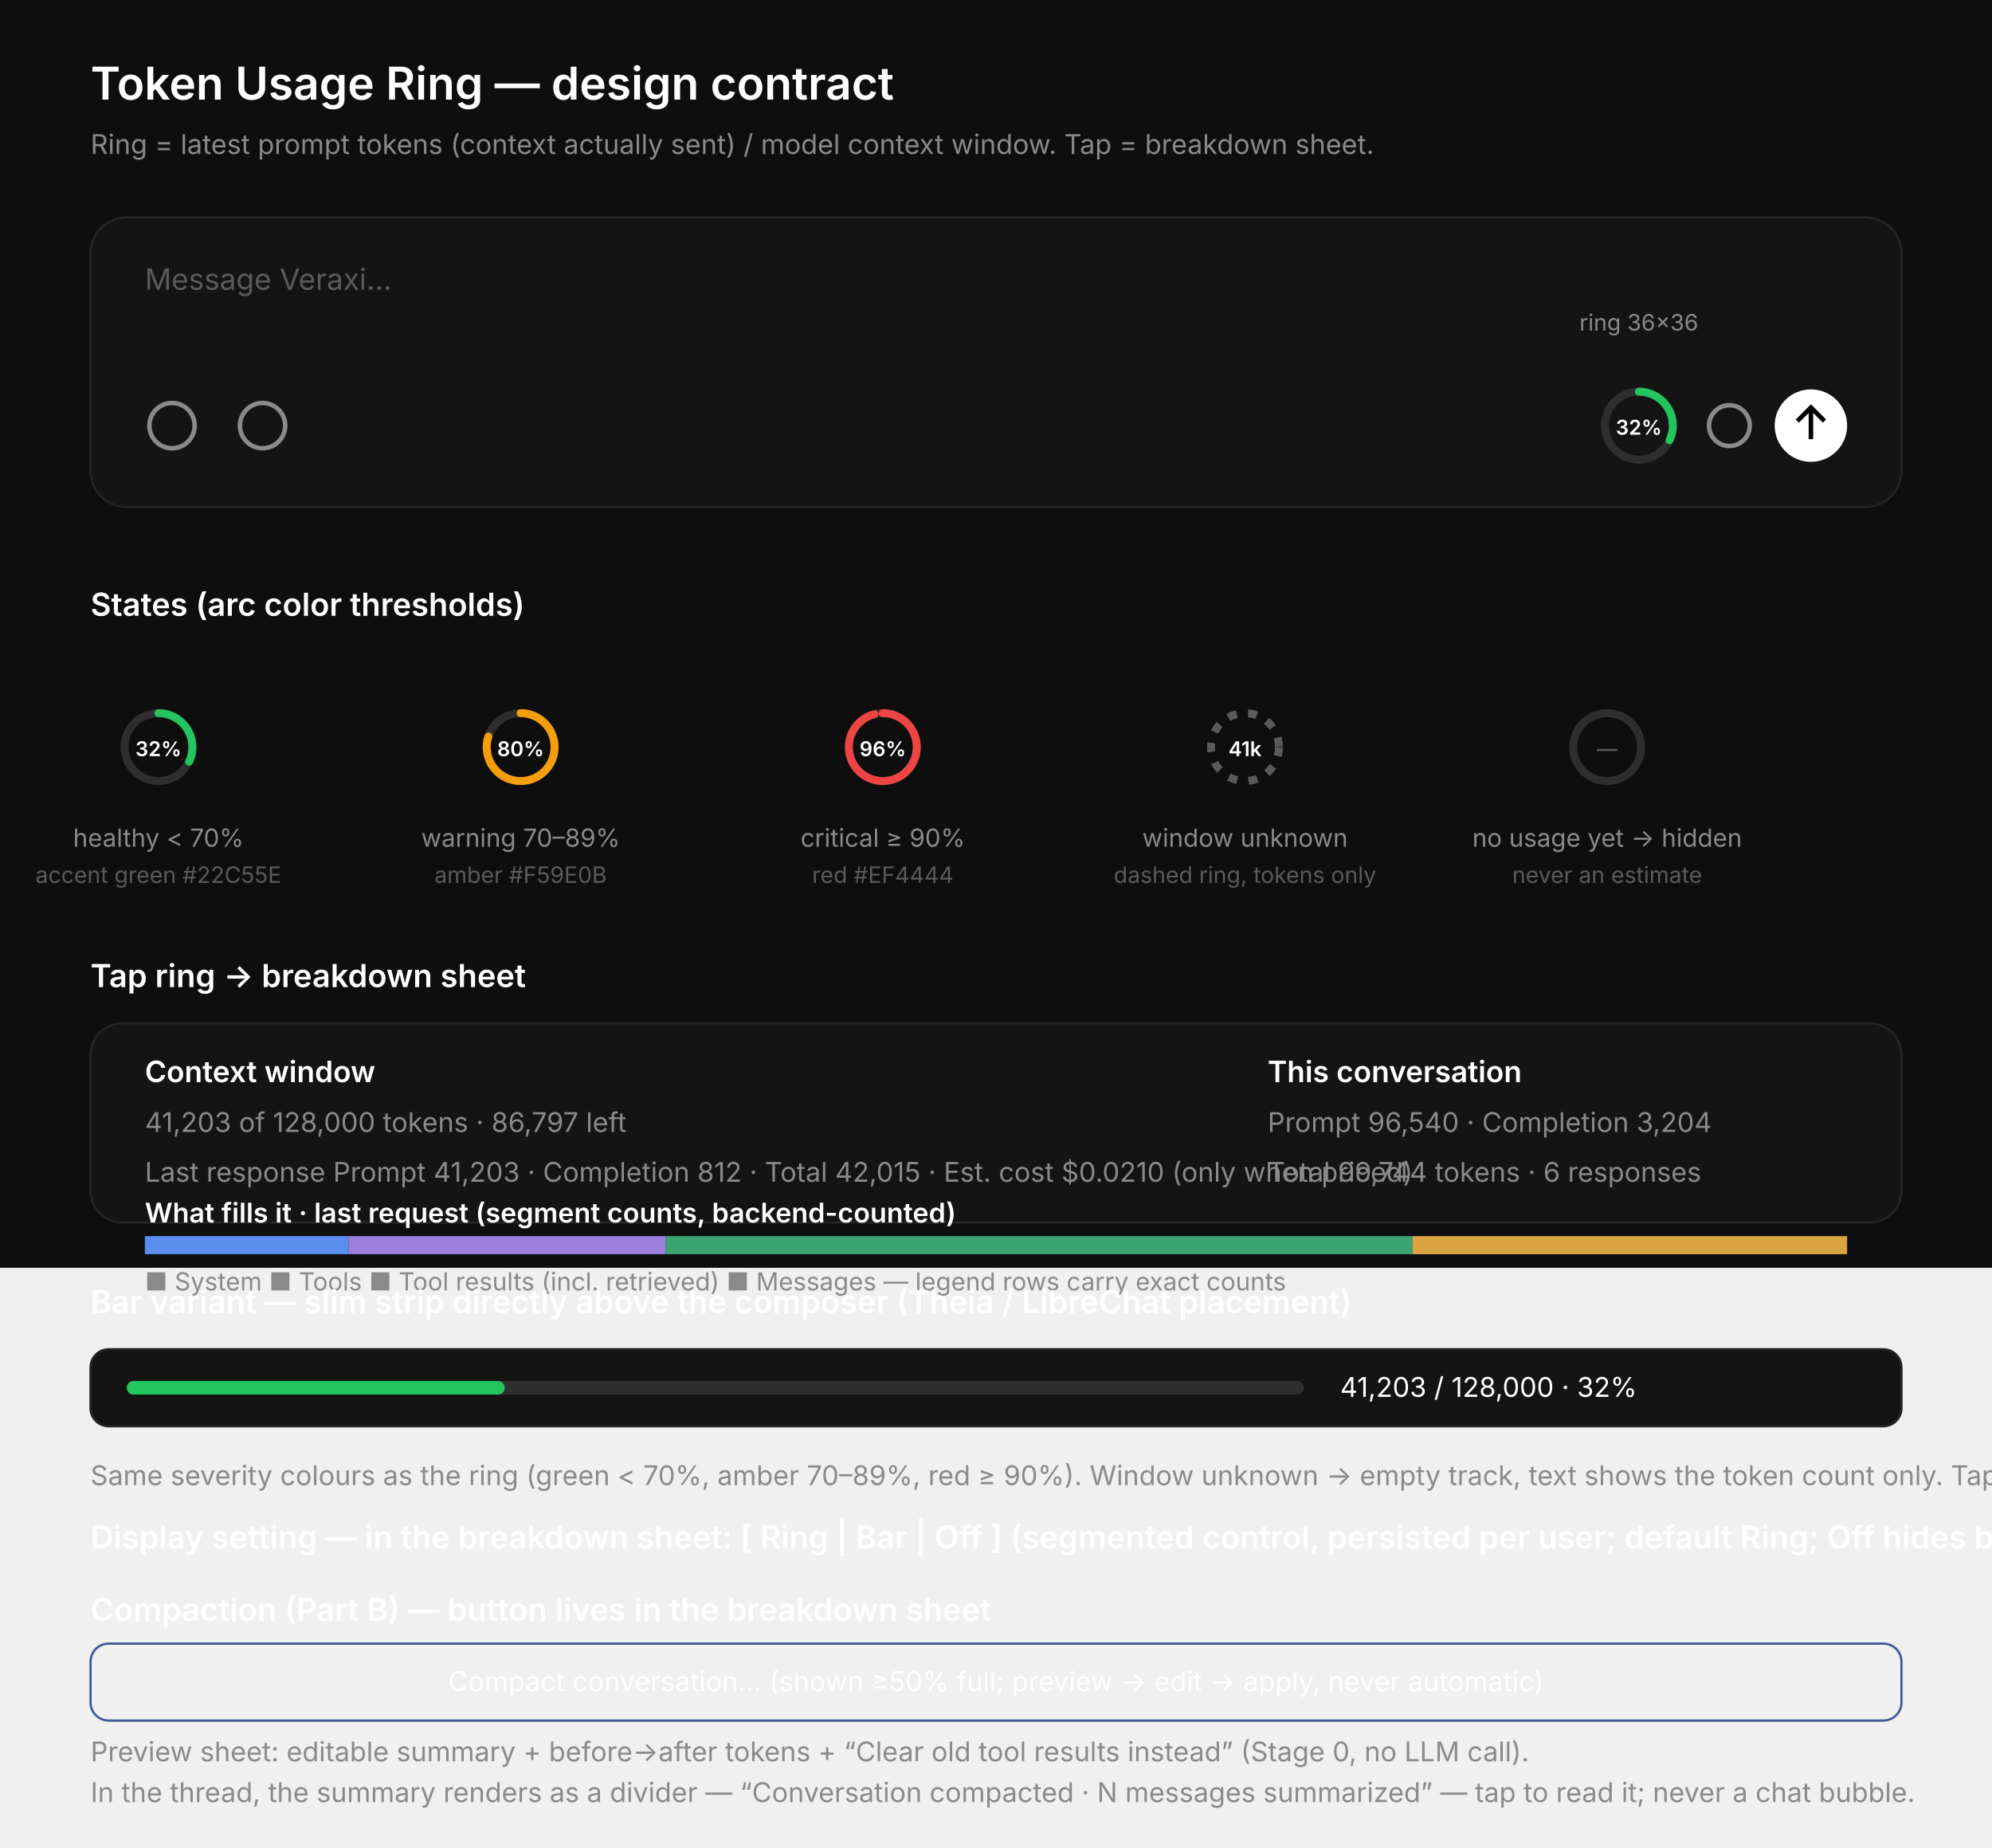
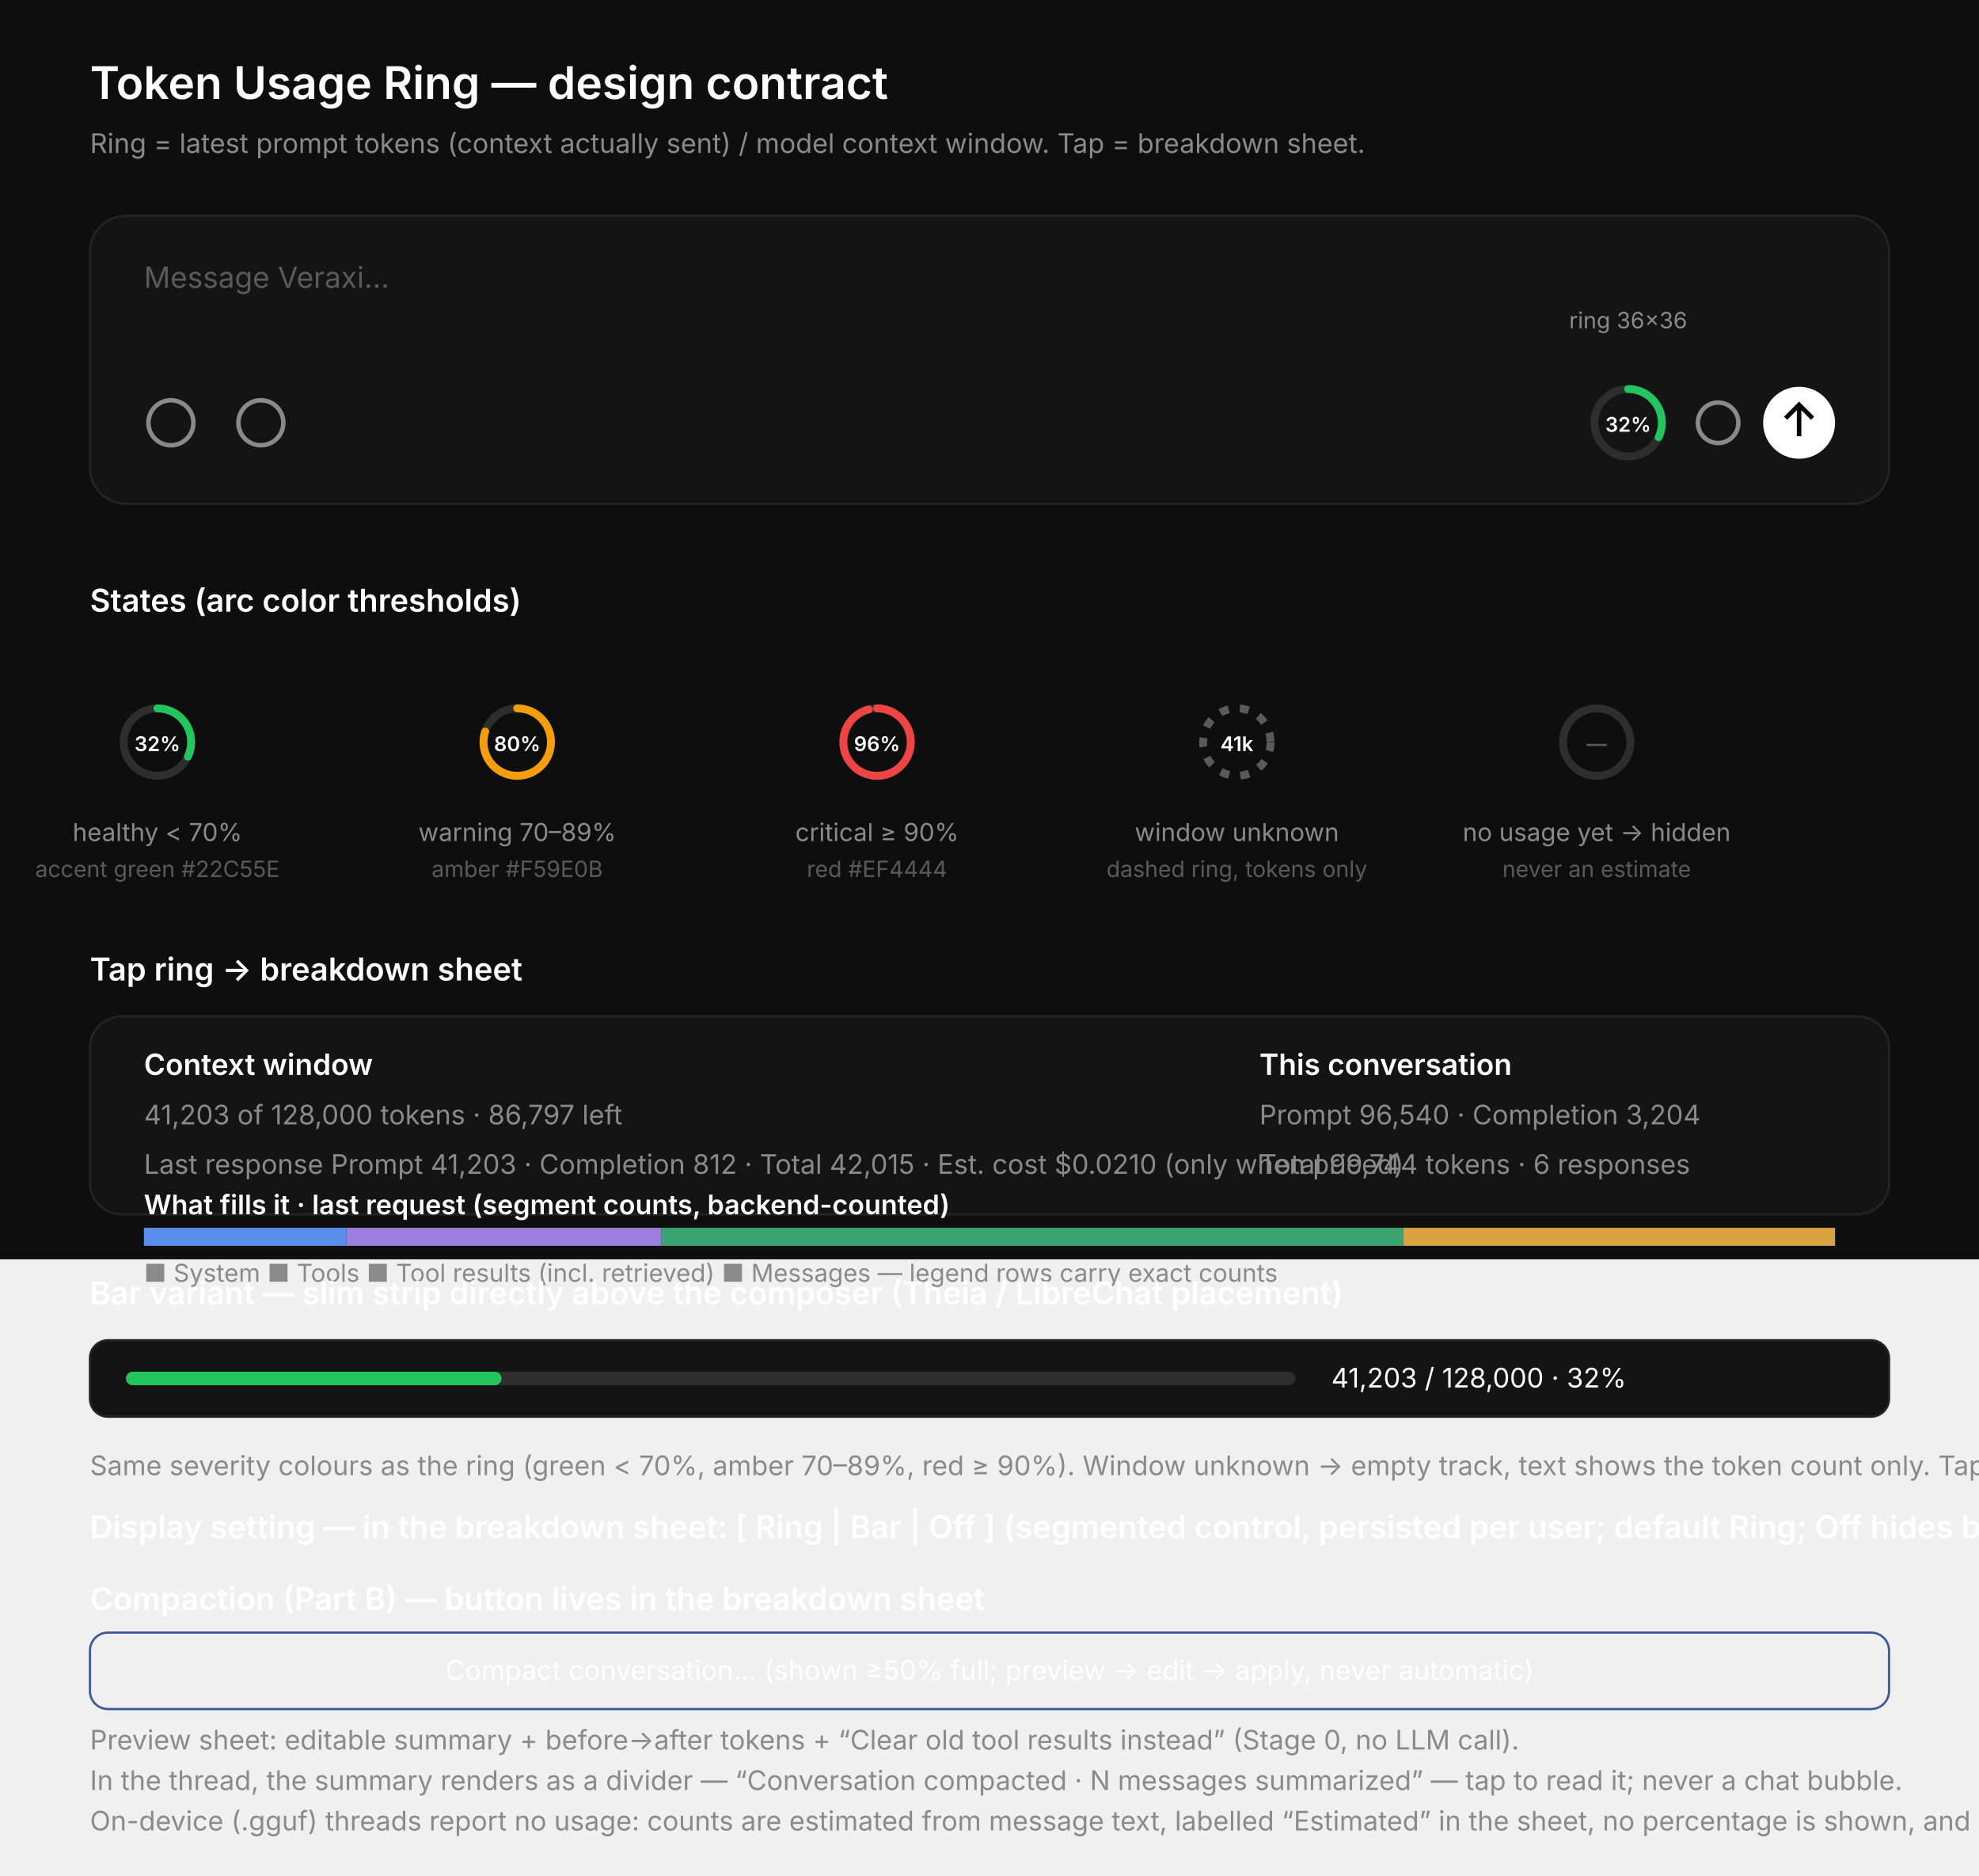
- <svg xmlns="http://www.w3.org/2000/svg" width="880" height="816" viewBox="0 0 880 816" font-family="Inter, Roboto, sans-serif">
+ <svg xmlns="http://www.w3.org/2000/svg" width="880" height="834" viewBox="0 0 880 834" font-family="Inter, Roboto, sans-serif">
  <rect width="880" height="560" fill="#0E0E0E" />
  <text x="40" y="44" fill="#FFFFFF" font-size="20" font-weight="600">Token Usage Ring — design contract</text>
  <text x="40" y="68" fill="#8A8A8A" font-size="12">Ring = latest prompt tokens (context actually sent) / model context window. Tap = breakdown sheet.</text>
  <rect x="40" y="96" width="800" height="128" rx="16" fill="#141414" stroke="#242424" />
  <text x="64" y="128" fill="#5A5A5A" font-size="13">Message Veraxi…</text>
  <circle cx="76" cy="188" r="10" fill="none" stroke="#8A8A8A" stroke-width="2" />
  <circle cx="116" cy="188" r="10" fill="none" stroke="#8A8A8A" stroke-width="2" />
  <g transform="translate(724,188)">
    <circle r="15" fill="none" stroke="#2E2E2E" stroke-width="3.5" />
    <circle r="15" fill="none" stroke="#22C55E" stroke-width="3.5" stroke-linecap="round" stroke-dasharray="30.2 94.2" transform="rotate(-90)" />
    <text y="4" text-anchor="middle" fill="#FFFFFF" font-size="9" font-weight="600">32%</text>
  </g>
  <text x="724" y="146" text-anchor="middle" fill="#8A8A8A" font-size="10">ring 36×36</text>
  <circle cx="764" cy="188" r="9" fill="none" stroke="#8A8A8A" stroke-width="2" />
  <circle cx="800" cy="188" r="16" fill="#FFFFFF" />
  <path d="M800 180 v14 M794 186 l6 -6 6 6" stroke="#000" stroke-width="2" fill="none" />
  <text x="40" y="272" fill="#FFFFFF" font-size="14" font-weight="600">States (arc color thresholds)</text>
  <g transform="translate(70,330)">
    <circle r="15" fill="none" stroke="#2E2E2E" stroke-width="3.5" />
    <circle r="15" fill="none" stroke="#22C55E" stroke-width="3.5" stroke-linecap="round" stroke-dasharray="30.2 94.2" transform="rotate(-90)" />
    <text y="4" text-anchor="middle" fill="#FFF" font-size="9" font-weight="600">32%</text>
    <text y="44" text-anchor="middle" fill="#8A8A8A" font-size="11">healthy &lt; 70%</text>
    <text y="60" text-anchor="middle" fill="#5A5A5A" font-size="10">accent green #22C55E</text>
  </g>
  <g transform="translate(230,330)">
    <circle r="15" fill="none" stroke="#2E2E2E" stroke-width="3.5" />
    <circle r="15" fill="none" stroke="#F59E0B" stroke-width="3.5" stroke-linecap="round" stroke-dasharray="75.4 94.2" transform="rotate(-90)" />
    <text y="4" text-anchor="middle" fill="#FFF" font-size="9" font-weight="600">80%</text>
    <text y="44" text-anchor="middle" fill="#8A8A8A" font-size="11">warning 70–89%</text>
    <text y="60" text-anchor="middle" fill="#5A5A5A" font-size="10">amber #F59E0B</text>
  </g>
  <g transform="translate(390,330)">
    <circle r="15" fill="none" stroke="#2E2E2E" stroke-width="3.5" />
    <circle r="15" fill="none" stroke="#EF4444" stroke-width="3.5" stroke-linecap="round" stroke-dasharray="90.5 94.2" transform="rotate(-90)" />
    <text y="4" text-anchor="middle" fill="#FFF" font-size="9" font-weight="600">96%</text>
    <text y="44" text-anchor="middle" fill="#8A8A8A" font-size="11">critical ≥ 90%</text>
    <text y="60" text-anchor="middle" fill="#5A5A5A" font-size="10">red #EF4444</text>
  </g>
  <g transform="translate(550,330)">
    <circle r="15" fill="none" stroke="#5A5A5A" stroke-width="3.5" stroke-dasharray="4 5" />
    <text y="4" text-anchor="middle" fill="#FFF" font-size="9" font-weight="600">41k</text>
    <text y="44" text-anchor="middle" fill="#8A8A8A" font-size="11">window unknown</text>
    <text y="60" text-anchor="middle" fill="#5A5A5A" font-size="10">dashed ring, tokens only</text>
  </g>
  <g transform="translate(710,330)">
    <circle r="15" fill="none" stroke="#2E2E2E" stroke-width="3.5" />
    <text y="4" text-anchor="middle" fill="#5A5A5A" font-size="9" font-weight="600">—</text>
    <text y="44" text-anchor="middle" fill="#8A8A8A" font-size="11">no usage yet → hidden</text>
    <text y="60" text-anchor="middle" fill="#5A5A5A" font-size="10">never an estimate</text>
  </g>
  <text x="40" y="436" fill="#FFFFFF" font-size="14" font-weight="600">Tap ring → breakdown sheet</text>
  <rect x="40" y="452" width="800" height="88" rx="14" fill="#141414" stroke="#242424" />
  <text x="64" y="478" fill="#FFFFFF" font-size="13" font-weight="600">Context window</text>
  <text x="64" y="500" fill="#8A8A8A" font-size="12">41,203 of 128,000 tokens · 86,797 left</text>
  <text x="64" y="522" fill="#8A8A8A" font-size="12">Last response  Prompt 41,203 · Completion 812 · Total 42,015 · Est. cost $0.0210 (only when priced)</text>
  <text x="560" y="478" fill="#FFFFFF" font-size="13" font-weight="600">This conversation</text>
  <text x="560" y="500" fill="#8A8A8A" font-size="12">Prompt 96,540 · Completion 3,204</text>
  <text x="560" y="522" fill="#8A8A8A" font-size="12">Total 99,744 tokens · 6 responses</text>
  <text x="64" y="540" fill="#FFFFFF" font-size="12" font-weight="600">What fills it · last request (segment counts, backend-counted)</text>
  <rect x="64" y="546" width="752" height="8" rx="4" fill="#2E2E2E" />
  <rect x="64" y="546" width="90" height="8" fill="#5B8DEF" />
  <rect x="154" y="546" width="140" height="8" fill="#9B7EDE" />
  <rect x="294" y="546" width="330" height="8" fill="#3BA272" />
  <rect x="624" y="546" width="192" height="8" fill="#D9A441" />
  <text x="64" y="570" fill="#8A8A8A" font-size="11">■ System  ■ Tools  ■ Tool results (incl. retrieved)  ■ Messages — legend rows carry exact counts</text>
  <text x="40" y="580" fill="#FFFFFF" font-size="14" font-weight="600">Bar variant — slim strip directly above the composer (Theia / LibreChat placement)</text>
  <rect x="40" y="596" width="800" height="34" rx="8" fill="#141414" stroke="#242424" />
  <rect x="56" y="610" width="520" height="6" rx="3" fill="#2E2E2E" />
  <rect x="56" y="610" width="167" height="6" rx="3" fill="#22C55E" />
  <text x="592" y="617" fill="#FFFFFF" font-size="12">41,203 / 128,000 · 32%</text>
  <text x="40" y="656" fill="#8A8A8A" font-size="12">Same severity colours as the ring (green &lt; 70%, amber 70–89%, red ≥ 90%). Window unknown → empty track, text shows the token count only. Tap strip → same breakdown sheet.</text>
  <text x="40" y="684" fill="#FFFFFF" font-size="14" font-weight="600">Display setting — in the breakdown sheet:  [ Ring | Bar | Off ]  (segmented control, persisted per user; default Ring; Off hides both)</text>
  <text x="40" y="716" fill="#FFFFFF" font-size="14" font-weight="600">Compaction (Part B) — button lives in the breakdown sheet</text>
  <rect x="40" y="726" width="800" height="34" rx="8" fill="none" stroke="#3D5A99" />
  <text x="440" y="747" fill="#FFFFFF" font-size="12" text-anchor="middle">Compact conversation…  (shown ≥50% full; preview → edit → apply, never automatic)</text>
  <text x="40" y="778" fill="#8A8A8A" font-size="12">Preview sheet: editable summary + before→after tokens + “Clear old tool results instead” (Stage 0, no LLM call).</text>
  <text x="40" y="796" fill="#8A8A8A" font-size="12">In the thread, the summary renders as a divider — “Conversation compacted · N messages summarized” — tap to read it; never a chat bubble.</text>
+   <text x="40" y="814" fill="#8A8A8A" font-size="12">On-device (.gguf) threads report no usage: counts are estimated from message text, labelled “Estimated” in the sheet, no percentage is shown, and compaction runs fully on-device (Drift rewrite).</text>
</svg>
